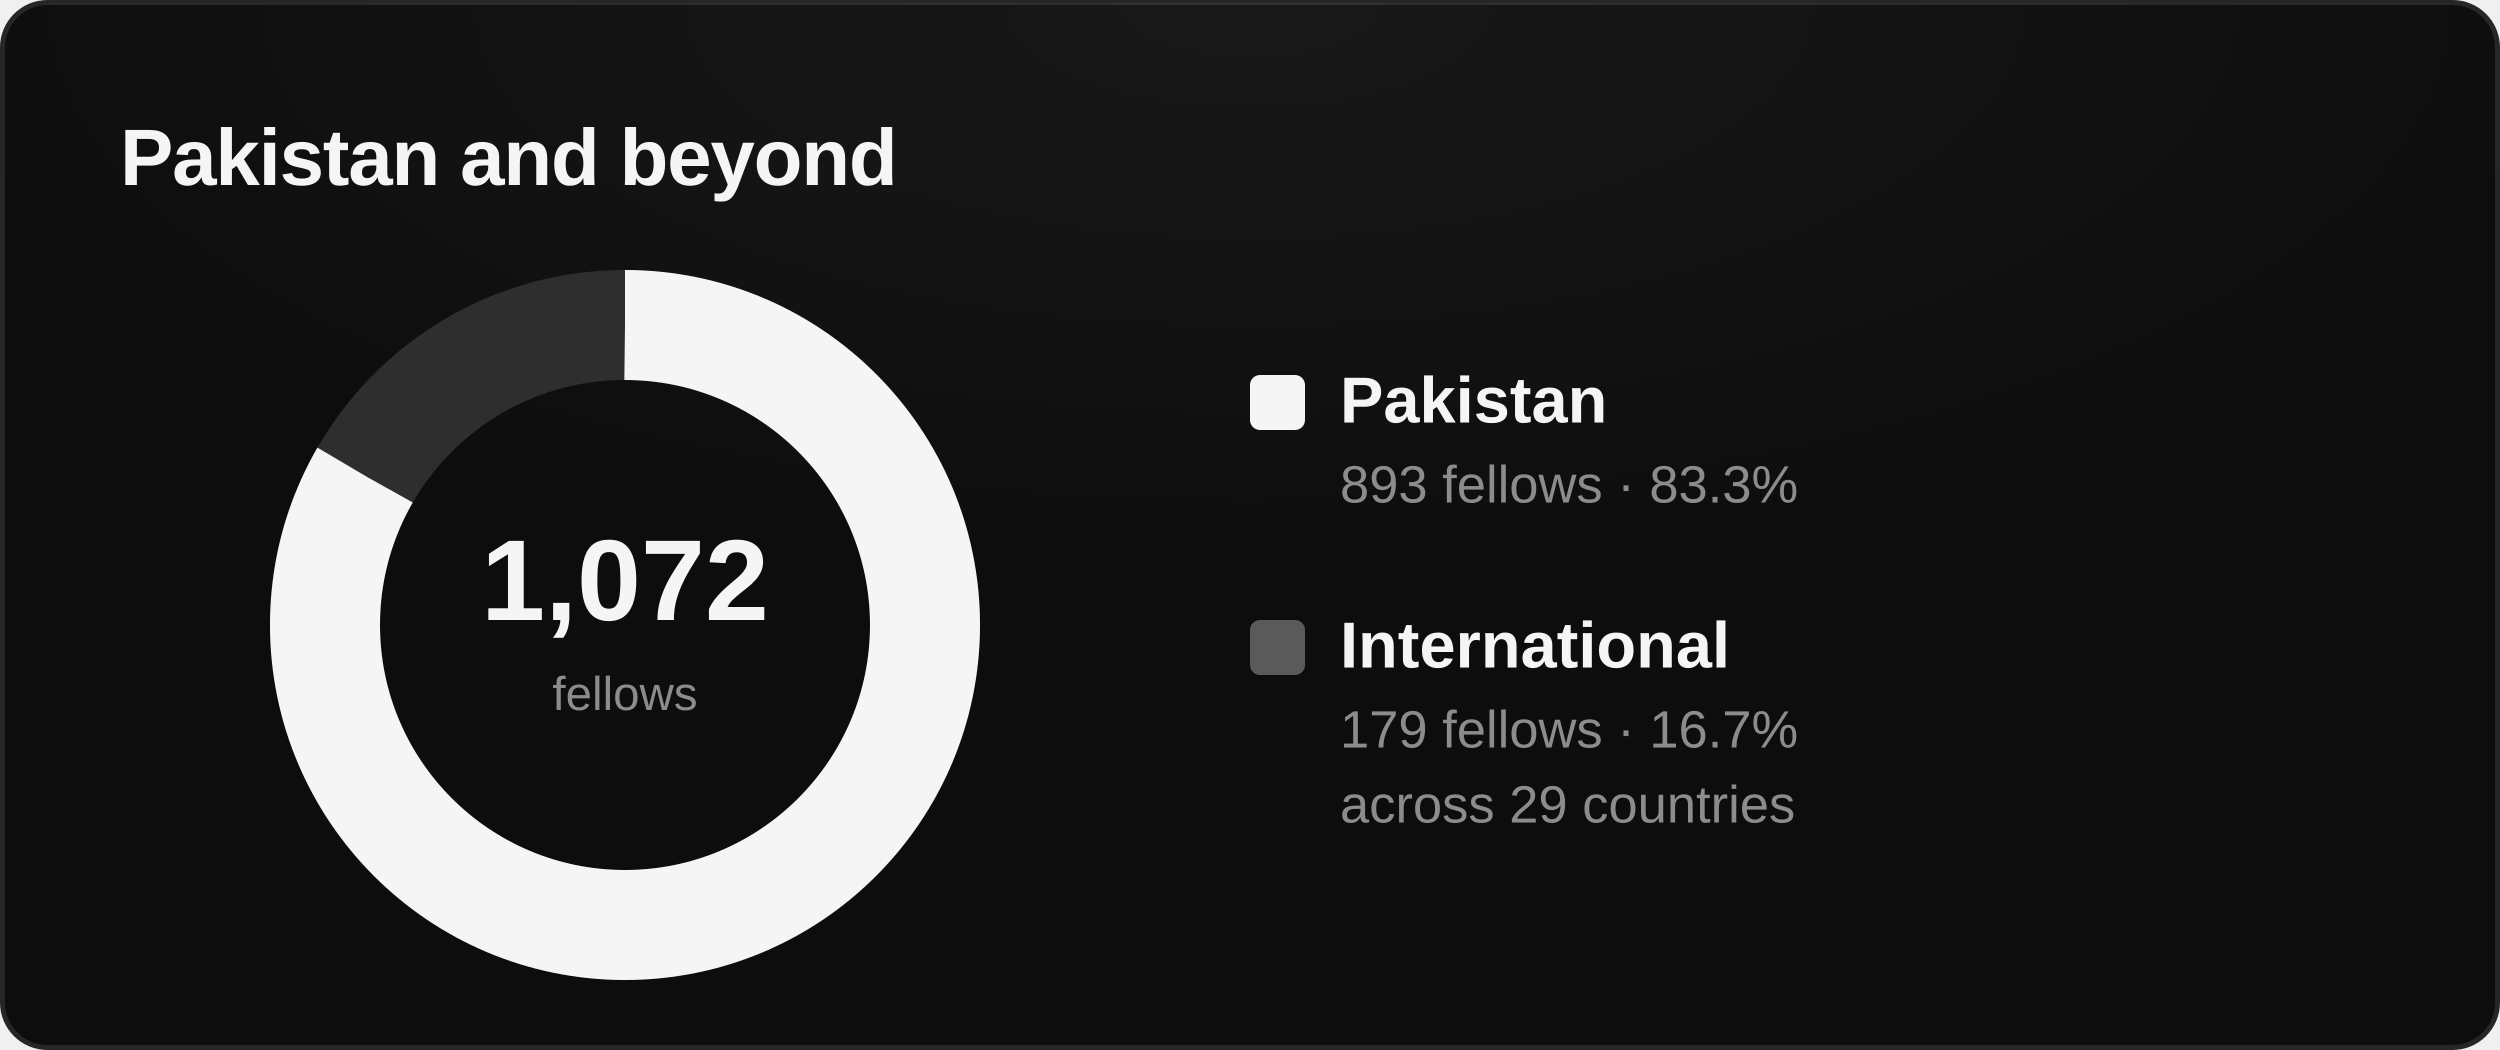
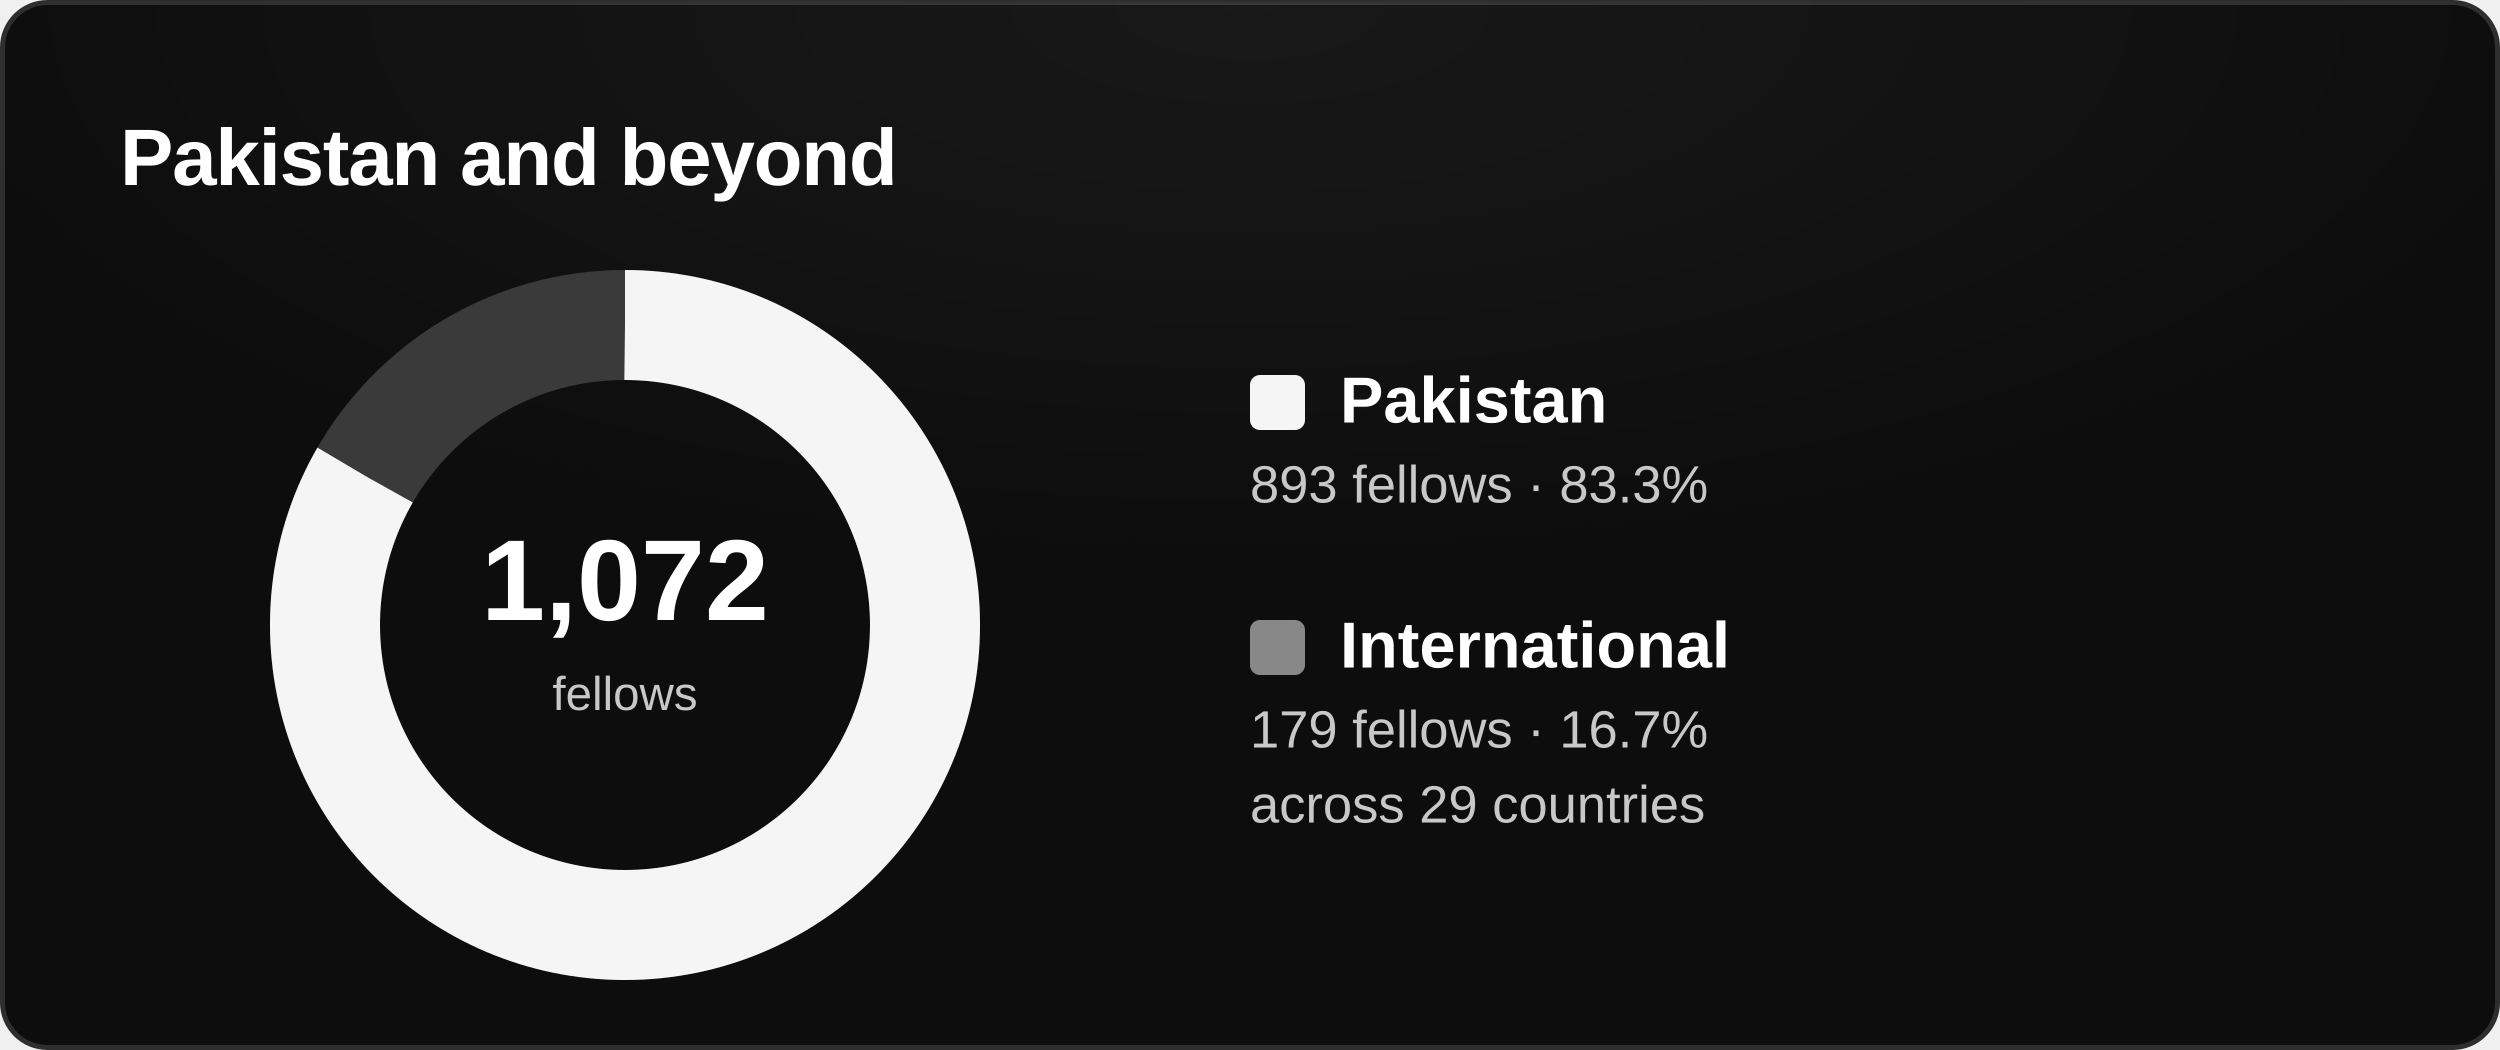
<svg xmlns="http://www.w3.org/2000/svg" width="1000" height="420" viewBox="0 0 1000 420" fill="none" role="img" aria-label="Selected fellows: Pakistan 893, International 179">
  <defs>
    <radialGradient id="glowD" cx="50%" cy="0%" r="90%">
      <stop offset="0%" stop-color="#FFFFFF" stop-opacity="0.05" />
      <stop offset="60%" stop-color="#FFFFFF" stop-opacity="0" />
    </radialGradient>
  </defs>
-   <rect x="1" y="1" width="998" height="418" rx="18" fill="#0D0D0D" stroke="#262626" stroke-width="2" />
+   <rect x="1" y="1" width="998" height="418" rx="18" fill="#0D0D0D" stroke="#2E2E2E" stroke-width="2" />
  <rect x="1" y="1" width="998" height="418" rx="18" fill="url(#glowD)" />
-   <text x="48" y="74" font-family="'Helvetica Neue', Arial, sans-serif" font-size="32" font-weight="800" letter-spacing="-0.5" fill="#F5F5F5">Pakistan and beyond</text>
+   <text x="48" y="74" font-family="'Helvetica Neue', Arial, sans-serif" font-size="32" font-weight="800" letter-spacing="-0.5" fill="#FFFFFF">Pakistan and beyond</text>
  <g transform="translate(250,250)">
-     <circle cx="0" cy="0" r="120" fill="none" stroke="#2E2E2E" stroke-width="44" />
+     <circle cx="0" cy="0" r="120" fill="none" stroke="#3A3A3A" stroke-width="44" />
    <circle cx="0" cy="0" r="120" fill="none" stroke="#F5F5F5" stroke-width="44" stroke-dasharray="628.1 753.98" transform="rotate(-90)" />
-     <text x="0" y="-2" text-anchor="middle" font-family="'Helvetica Neue', Arial, sans-serif" font-size="46" font-weight="800" fill="#F5F5F5">1,072</text>
-     <text x="0" y="34" text-anchor="middle" font-family="'Helvetica Neue', Arial, sans-serif" font-size="19" fill="#8C8C8C">fellows</text>
+     <text x="0" y="-2" text-anchor="middle" font-family="'Helvetica Neue', Arial, sans-serif" font-size="46" font-weight="800" fill="#FFFFFF">1,072</text>
+     <text x="0" y="34" text-anchor="middle" font-family="'Helvetica Neue', Arial, sans-serif" font-size="19" fill="#C8C8C8">fellows</text>
  </g>
  <g font-family="'Helvetica Neue', Arial, sans-serif">
    <rect x="500" y="150" width="22" height="22" rx="4" fill="#F5F5F5" />
-     <text x="536" y="169" font-size="26" font-weight="700" fill="#F5F5F5">Pakistan</text>
-     <text x="536" y="201" font-size="21" fill="#8C8C8C">893 fellows · 83.3%</text>
-     <rect x="500" y="248" width="22" height="22" rx="4" fill="#5A5A5A" />
-     <text x="536" y="267" font-size="26" font-weight="700" fill="#F5F5F5">International</text>
-     <text x="536" y="299" font-size="21" fill="#8C8C8C">179 fellows · 16.7%</text>
-     <text x="536" y="329" font-size="21" fill="#8C8C8C">across 29 countries</text>
+     <text x="536" y="169" font-size="26" font-weight="700" fill="#FFFFFF">Pakistan</text>
+     <text x="500" y="201" font-size="21" fill="#C8C8C8">893 fellows · 83.3%</text>
+     <rect x="500" y="248" width="22" height="22" rx="4" fill="#888888" />
+     <text x="536" y="267" font-size="26" font-weight="700" fill="#FFFFFF">International</text>
+     <text x="500" y="299" font-size="21" fill="#C8C8C8">179 fellows · 16.7%</text>
+     <text x="500" y="329" font-size="21" fill="#C8C8C8">across 29 countries</text>
  </g>
</svg>
